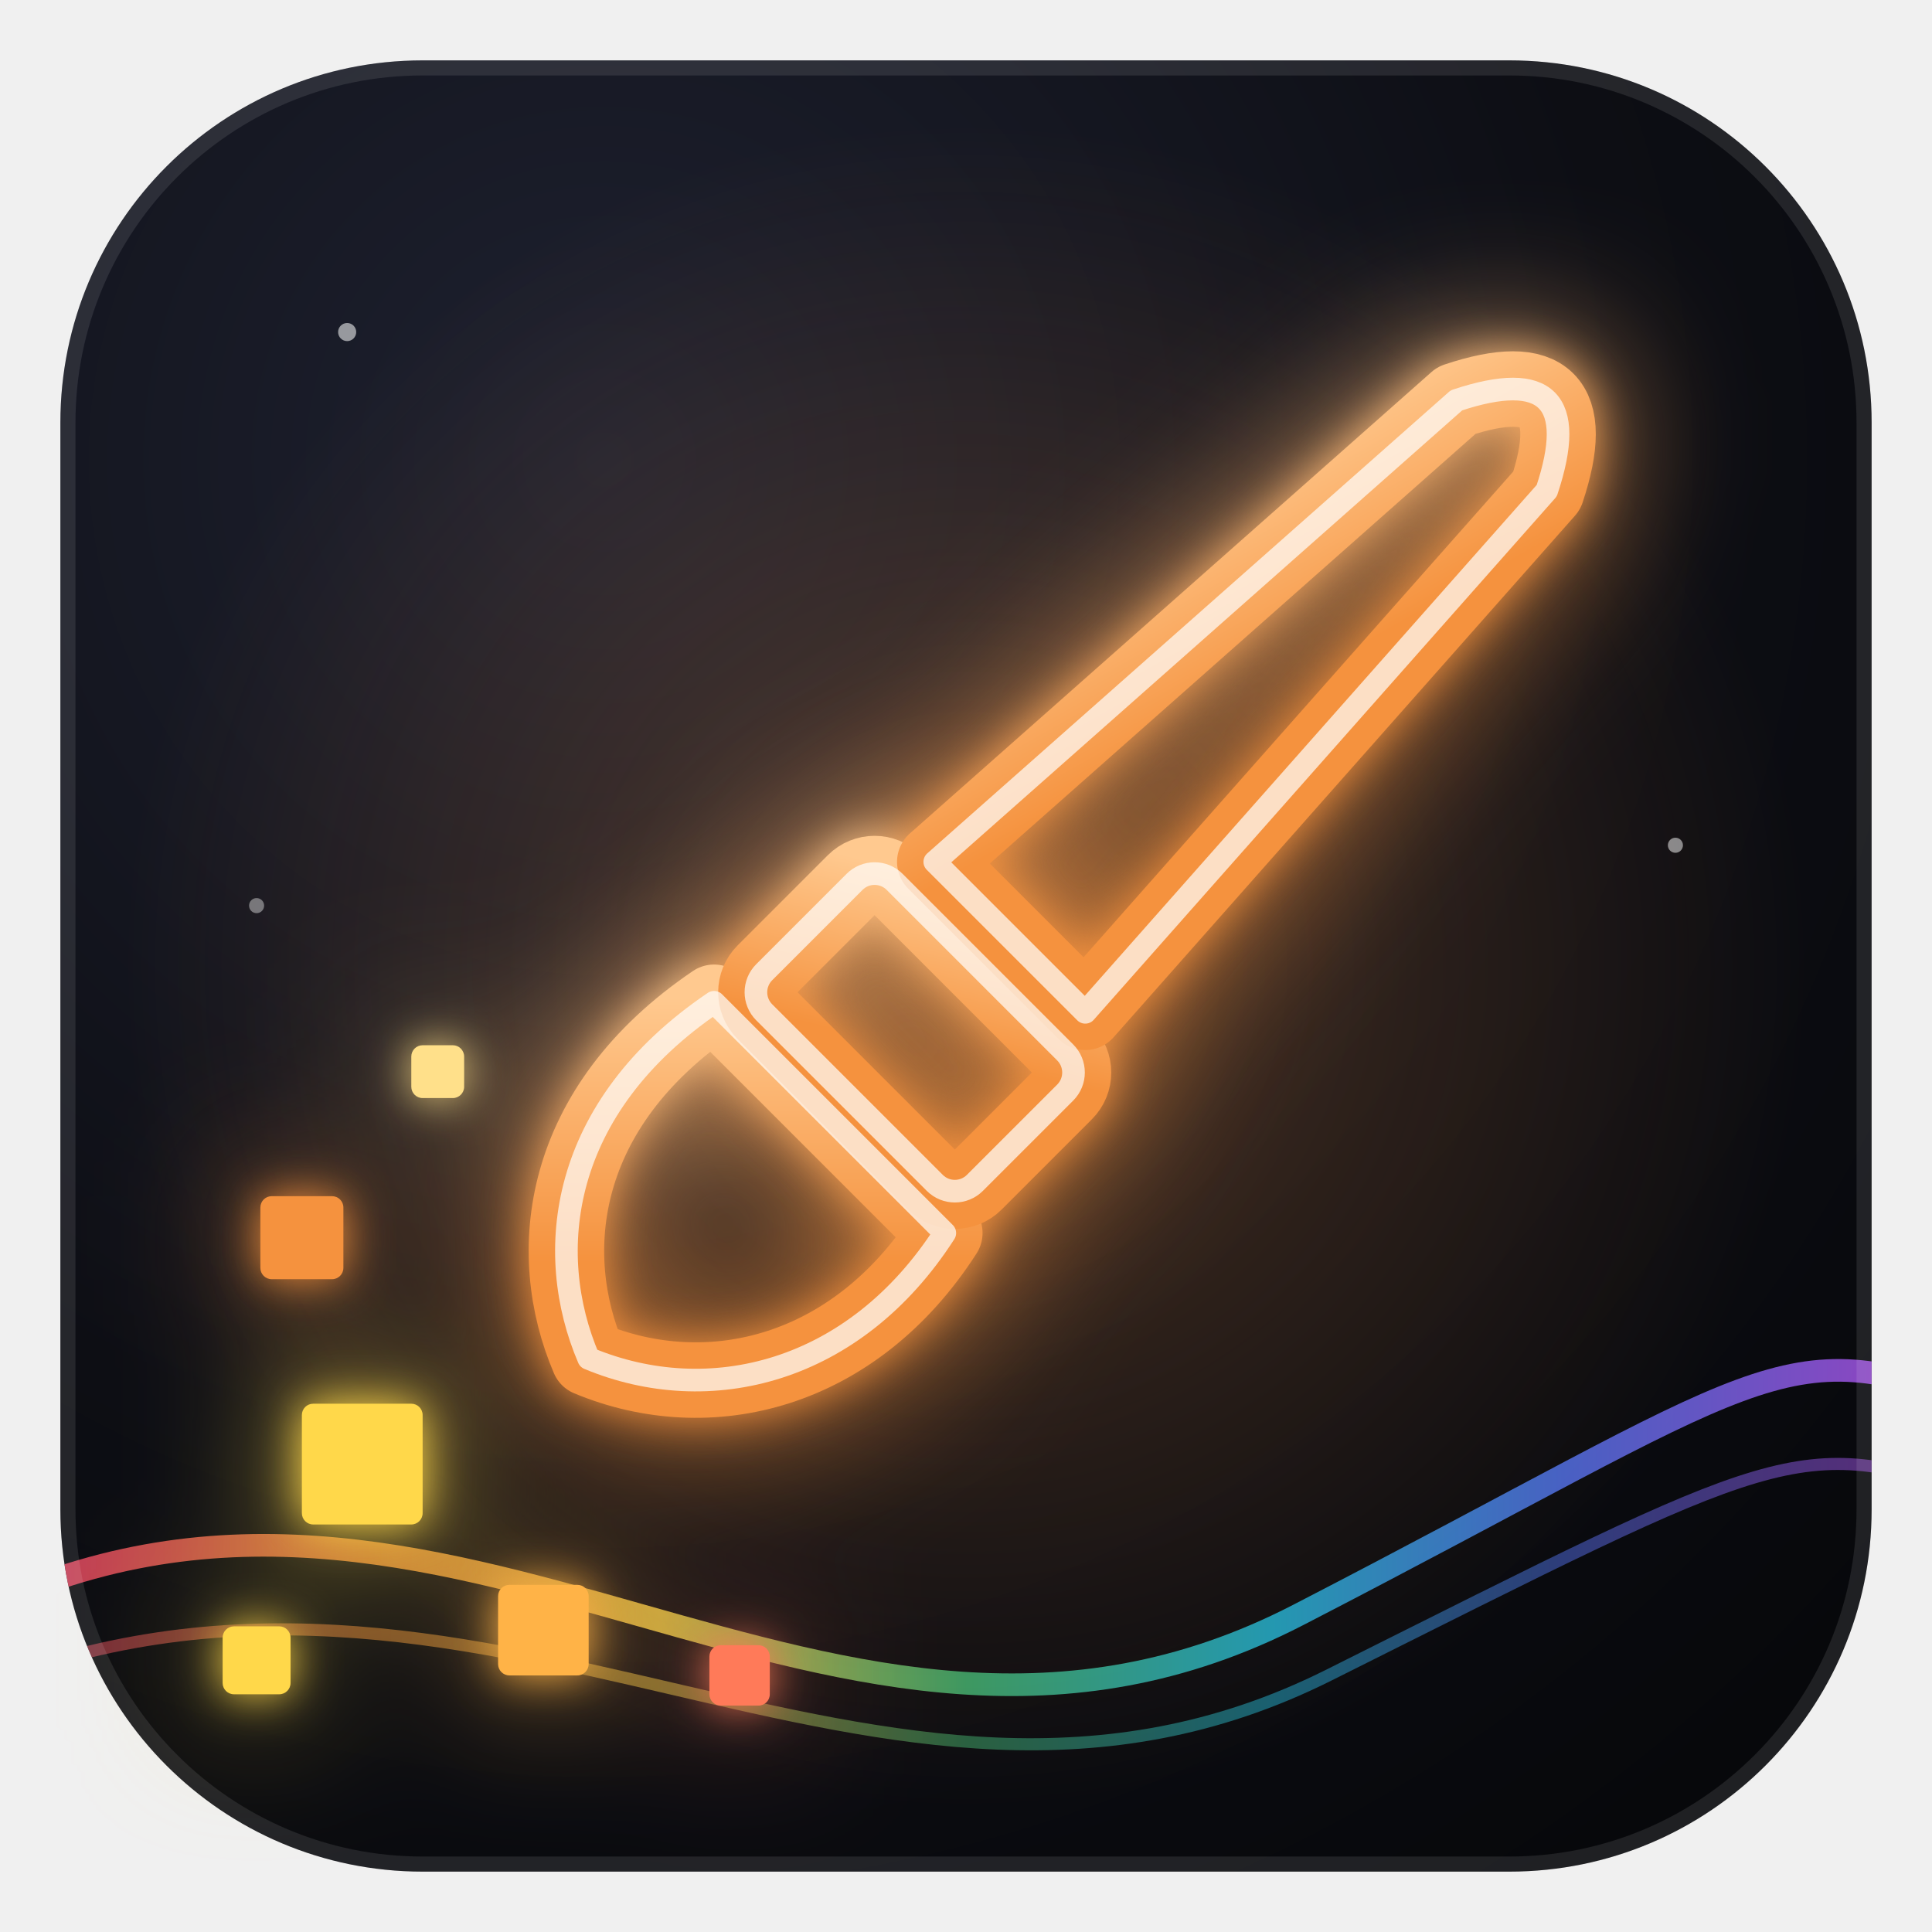
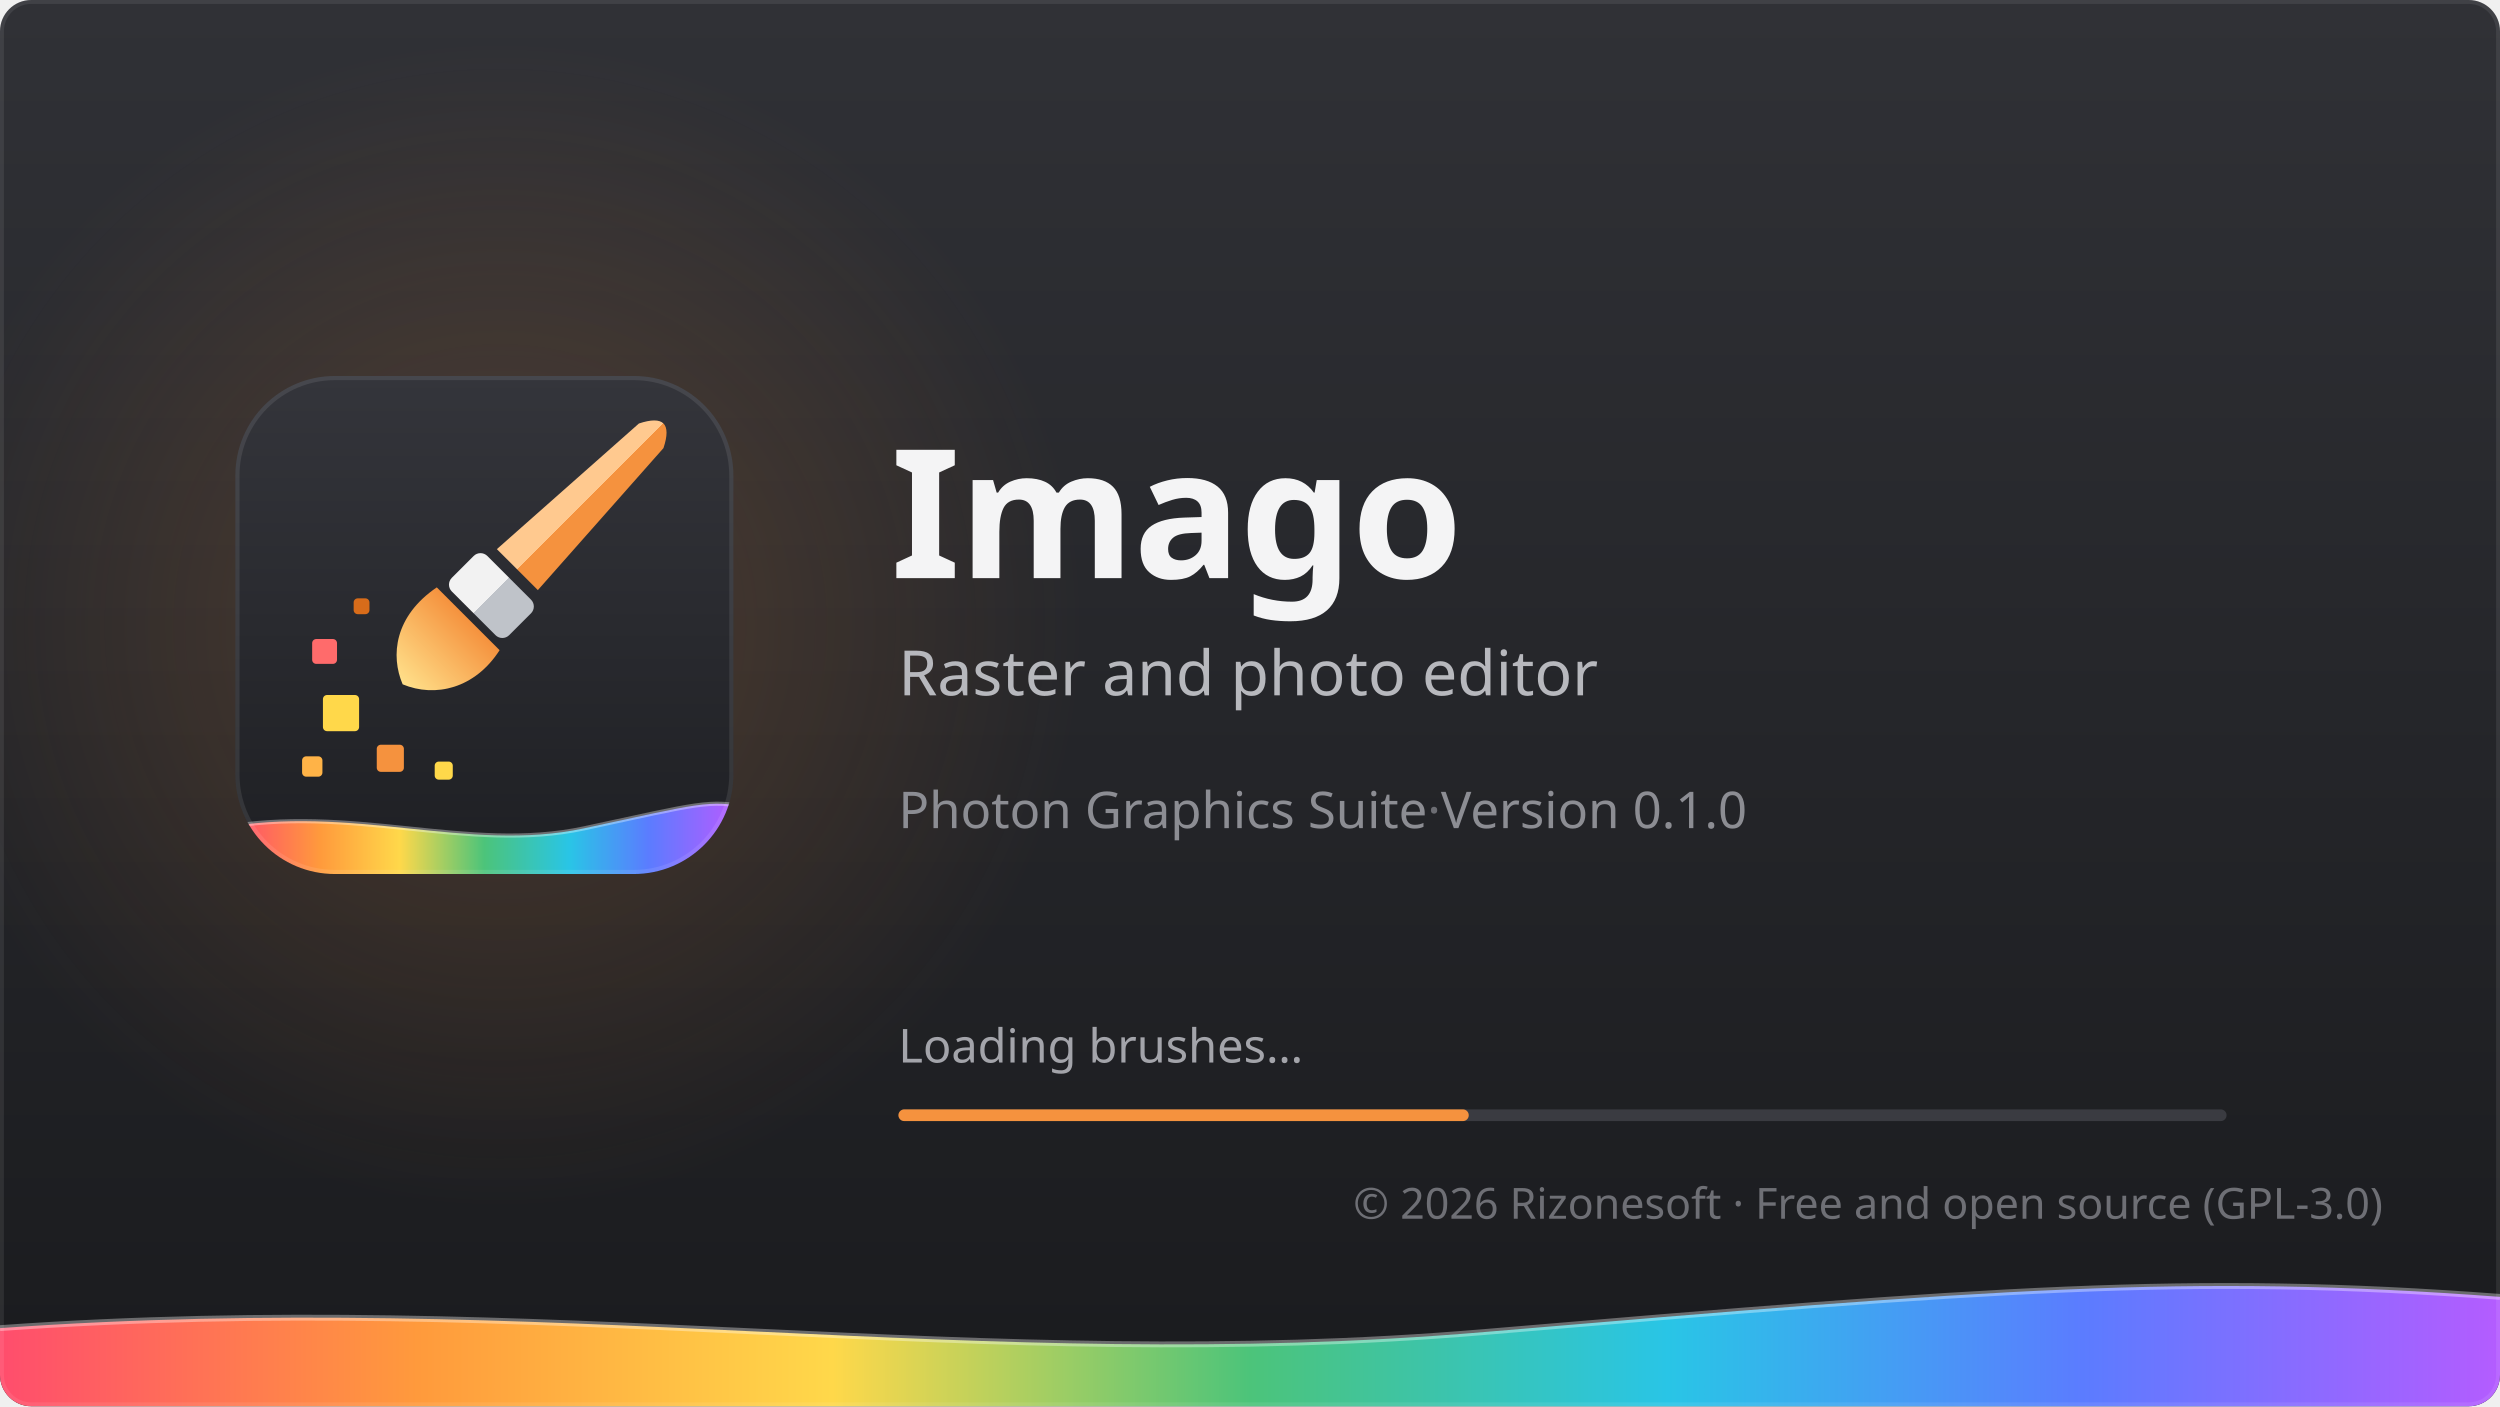
- <svg xmlns="http://www.w3.org/2000/svg" version="1.1" width="256" height="256" viewBox="0 0 256 256">
+ <svg xmlns="http://www.w3.org/2000/svg" viewBox="0 0 640 360" width="640" height="360">
  <defs>
-     <radialGradient id="imago-a-bg" cx="0.3" cy="0.22" r="0.95">
-       <stop offset="0" stop-color="#1E2130" />
-       <stop offset="0.6" stop-color="#0D0E14" />
-       <stop offset="1" stop-color="#07080B" />
-     </radialGradient>
-     <radialGradient id="imago-a-halo" cx="0.5" cy="0.5" r="0.5">
-       <stop offset="0" stop-color="#F5923E" stop-opacity="0.26" />
+     <linearGradient id="imago-sp-bg" x1="0" y1="0" x2="0" y2="1">
+       <stop offset="0" stop-color="#303136" />
+       <stop offset="1" stop-color="#1A1B1E" />
+     </linearGradient>
+     <radialGradient id="imago-sp-halo" cx="0.5" cy="0.5" r="0.5">
+       <stop offset="0" stop-color="#F5923E" stop-opacity="0.20" />
      <stop offset="1" stop-color="#F5923E" stop-opacity="0" />
    </radialGradient>
-     <linearGradient id="imago-a-spec" x1="8" y1="0" x2="248" y2="0" gradientUnits="userSpaceOnUse">
-       <stop offset="0" stop-color="#FF4D6D" />
-       <stop offset="0.17" stop-color="#FF9A3C" />
-       <stop offset="0.33" stop-color="#FFD84A" />
-       <stop offset="0.5" stop-color="#4CC47A" />
-       <stop offset="0.67" stop-color="#29C5E6" />
-       <stop offset="0.83" stop-color="#5B7CFF" />
-       <stop offset="1" stop-color="#B45CFF" />
+     <linearGradient id="imago-sp-spec" x1="0" y1="0" x2="640" y2="0" gradientUnits="userSpaceOnUse">
+       <stop offset="0.000" stop-color="#FF4D6D" />
+       <stop offset="0.167" stop-color="#FF9A3C" />
+       <stop offset="0.333" stop-color="#FFD84A" />
+       <stop offset="0.500" stop-color="#4CC47A" />
+       <stop offset="0.667" stop-color="#29C5E6" />
+       <stop offset="0.833" stop-color="#5B7CFF" />
+       <stop offset="1.000" stop-color="#B45CFF" />
    </linearGradient>
-     <clipPath id="imago-a-clip">
-       <rect x="8" y="8" width="240" height="240" rx="48" />
+     <clipPath id="imago-sp-clip">
+       <rect x="0" y="0" width="640" height="360" rx="8" />
    </clipPath>
-     <linearGradient id="imago-a-ink" x1="0" y1="0" x2="1" y2="1">
-       <stop offset="0" stop-color="#FFC98F" />
-       <stop offset="0.55" stop-color="#F5923E" />
-       <stop offset="1" stop-color="#F5923E" />
-     </linearGradient>
-     <filter id="imago-a-glow" x="-25%" y="-25%" width="150%" height="150%" color-interpolation-filters="sRGB">
-       <feGaussianBlur in="SourceGraphic" stdDeviation="3" result="b1" />
-       <feGaussianBlur in="SourceGraphic" stdDeviation="10" result="b2" />
-       <feMerge>
-         <feMergeNode in="b2" />
-         <feMergeNode in="b1" />
-         <feMergeNode in="SourceGraphic" />
-       </feMerge>
-     </filter>
  </defs>
-   <rect x="8" y="8" width="240" height="240" rx="48" fill="url(#imago-a-bg)" />
-   <g clip-path="url(#imago-a-clip)">
-     <circle cx="128" cy="128" r="112" fill="url(#imago-a-halo)" />
-     <path d="M-4 214C60 182 110 246 172 214S236 176 262 186" fill="none" stroke="url(#imago-a-spec)" stroke-width="3" stroke-opacity=".75" />
-     <path d="M-4 224C64 196 116 252 176 222S238 190 262 198" fill="none" stroke="url(#imago-a-spec)" stroke-width="1.6" stroke-opacity=".45" />
+   <rect x="0" y="0" width="640" height="360" rx="8" fill="url(#imago-sp-bg)" />
+   <g clip-path="url(#imago-sp-clip)">
+     <circle cx="128" cy="160" r="150" fill="url(#imago-sp-halo)" />
+     <path d="M0 340C140 330 250 352 380 341S560 326 640 332V360H0Z" fill="url(#imago-sp-spec)" />
+     <path d="M0 340C140 330 250 352 380 341S560 326 640 332" fill="none" stroke="#FFFFFF" stroke-opacity=".35" stroke-width="1.5" />
  </g>
-   <g fill="#FFFFFF">
-     <circle cx="206" cy="50" r="1.6" opacity=".8" />
-     <circle cx="46" cy="44" r="1.2" opacity=".55" />
-     <circle cx="222" cy="112" r="1" opacity=".5" />
-     <circle cx="34" cy="120" r="1" opacity=".4" />
+   <rect x="0.5" y="0.5" width="639" height="359" rx="7.5" fill="none" stroke="#FFFFFF" stroke-opacity=".08" />
+   <svg x="56" y="92" width="136" height="136" viewBox="0 0 256 256">
+     <defs>
+       <linearGradient id="imago-c-bg" x1="0" y1="0" x2="0" y2="1">
+         <stop offset="0" stop-color="#34353B" />
+         <stop offset="1" stop-color="#1E1F23" />
+       </linearGradient>
+       <linearGradient id="imago-c-spec" x1="8" y1="0" x2="248" y2="0" gradientUnits="userSpaceOnUse">
+         <stop offset="0" stop-color="#FF4D6D" />
+         <stop offset="0.17" stop-color="#FF9A3C" />
+         <stop offset="0.33" stop-color="#FFD84A" />
+         <stop offset="0.5" stop-color="#4CC47A" />
+         <stop offset="0.67" stop-color="#29C5E6" />
+         <stop offset="0.83" stop-color="#5B7CFF" />
+         <stop offset="1" stop-color="#B45CFF" />
+       </linearGradient>
+       <clipPath id="imago-c-clip">
+         <rect x="8" y="8" width="240" height="240" rx="48" />
+       </clipPath>
+       <linearGradient id="imago-c-hdl" x1="0" y1="0" x2="1" y2="0">
+         <stop offset="0" stop-color="#FFC98F" />
+         <stop offset="0.5" stop-color="#FFC98F" />
+         <stop offset="0.5" stop-color="#F5923E" />
+         <stop offset="1" stop-color="#F5923E" />
+       </linearGradient>
+       <linearGradient id="imago-c-fer" x1="0" y1="0" x2="1" y2="0">
+         <stop offset="0" stop-color="#F2F2F2" />
+         <stop offset="0.5" stop-color="#F2F2F2" />
+         <stop offset="0.5" stop-color="#BFC3C9" />
+         <stop offset="1" stop-color="#BFC3C9" />
+       </linearGradient>
+       <linearGradient id="imago-c-tuft" x1="0" y1="1" x2="0" y2="0">
+         <stop offset="0" stop-color="#FFE08A" />
+         <stop offset="1" stop-color="#F5923E" />
+       </linearGradient>
+     </defs>
+     <rect x="8" y="8" width="240" height="240" rx="48" fill="url(#imago-c-bg)" />
+     <g clip-path="url(#imago-c-clip)">
+       <path d="M0 226C64 214 120 238 176 226S236 212 256 216V256H0Z" fill="url(#imago-c-spec)" />
+       <path d="M0 226C64 214 120 238 176 226S236 212 256 216" fill="none" stroke="#FFFFFF" stroke-opacity=".35" stroke-width="2" />
+     </g>
+     <rect x="9" y="9" width="238" height="238" rx="47" fill="none" stroke="#FFFFFF" stroke-opacity=".09" stroke-width="2" />
+     <g transform="translate(128 116) scale(0.990) translate(-117.78 -139.00)">
+       <g transform="translate(78 180) rotate(45) scale(0.94)">
+         <path d="M-15 -84L15 -84L9 -182Q0 -200 -9 -182Z" fill="url(#imago-c-hdl)" />
+         <rect x="-21" y="-78" width="42" height="26" rx="5" fill="url(#imago-c-fer)" />
+         <path d="M0 0C17 -7 28 -25 23 -48L-23 -48C-28 -22 -15 -6 0 0Z" fill="url(#imago-c-tuft)" />
+       </g>
+       <rect x="39.2" y="185.2" width="17.6" height="17.6" rx="2" fill="#FFD84A" />
+       <rect x="65.4" y="209.4" width="13.2" height="13.2" rx="2" fill="#F5923E" />
+       <rect x="33.95" y="157.95" width="12.1" height="12.1" rx="2" fill="#FF6B6B" />
+       <rect x="29.05" y="215.05" width="9.9" height="9.9" rx="2" fill="#FFB347" />
+       <rect x="93.6" y="217.6" width="8.8" height="8.8" rx="2" fill="#FFD84A" />
+       <rect x="54.15" y="138.15" width="7.7" height="7.7" rx="2" fill="#D86C1A" />
+     </g>
+   </svg>
+   <g font-family="Segoe UI Variable Display, Segoe UI, system-ui, sans-serif">
+     <text x="228" y="148" font-size="46" font-weight="600" fill="#F4F4F5" letter-spacing="-0.5">Imago</text>
+     <text x="230" y="178" font-size="16" fill="#B7B8BD">Raster and photo editor</text>
+     <text x="230" y="212" font-size="13" fill="#8C8D93">Photon Graphics Suite<tspan fill="#6C6D73"> · </tspan>Version 0.1.0</text>
  </g>
-   <rect x="9" y="9" width="238" height="238" rx="47" fill="none" stroke="#FFFFFF" stroke-opacity=".1" stroke-width="2" />
-   <g filter="url(#imago-a-glow)">
-     <rect x="40" y="186" width="16" height="16" rx="1.5" fill="#FFD84A" />
-     <rect x="66" y="210" width="12" height="12" rx="1.5" fill="#FFB347" />
-     <rect x="34.5" y="158.5" width="11" height="11" rx="1.5" fill="#F5923E" />
-     <rect x="29.5" y="215.5" width="9" height="9" rx="1.5" fill="#FFD84A" />
-     <rect x="94" y="218" width="8" height="8" rx="1.5" fill="#FF7A59" />
-     <rect x="54.5" y="138.5" width="7" height="7" rx="1.5" fill="#FFE08A" />
-     <g fill="none" stroke="url(#imago-a-ink)" stroke-width="10" stroke-linecap="round" stroke-linejoin="round">
-       <g transform="translate(78 180) rotate(45) scale(0.94)" stroke-width="10.64">
-         <path d="M0 0C17 -7 28 -25 23 -48L-23 -48C-28 -22 -15 -6 0 0Z" />
-         <rect x="-21" y="-78" width="42" height="26" rx="4" />
-         <path d="M-15 -84L15 -84L9 -182Q0 -200 -9 -182Z" />
-       </g>
-     </g>
-   </g>
-   <g fill="none" stroke="#FFFFFF" stroke-opacity=".7" stroke-width="3" stroke-linecap="round" stroke-linejoin="round">
-     <g transform="translate(78 180) rotate(45) scale(0.94)" stroke-width="3.19">
-       <path d="M0 0C17 -7 28 -25 23 -48L-23 -48C-28 -22 -15 -6 0 0Z" />
-       <rect x="-21" y="-78" width="42" height="26" rx="4" />
-       <path d="M-15 -84L15 -84L9 -182Q0 -200 -9 -182Z" />
-     </g>
+   <g font-family="Segoe UI Variable Text, Segoe UI, system-ui, sans-serif">
+     <text x="230" y="272" font-size="12" fill="#A3A4AA">Loading brushes…</text>
+     <rect x="230" y="284" width="340" height="3" rx="1.5" fill="#3A3B41" />
+     <rect x="230" y="284" width="146" height="3" rx="1.5" fill="#F5923E" />
+     <text x="610" y="312" font-size="11" fill="#6E6F75" text-anchor="end">© 2026 Rizonesoft · Free and open source (GPL-3.0)</text>
  </g>
</svg>
